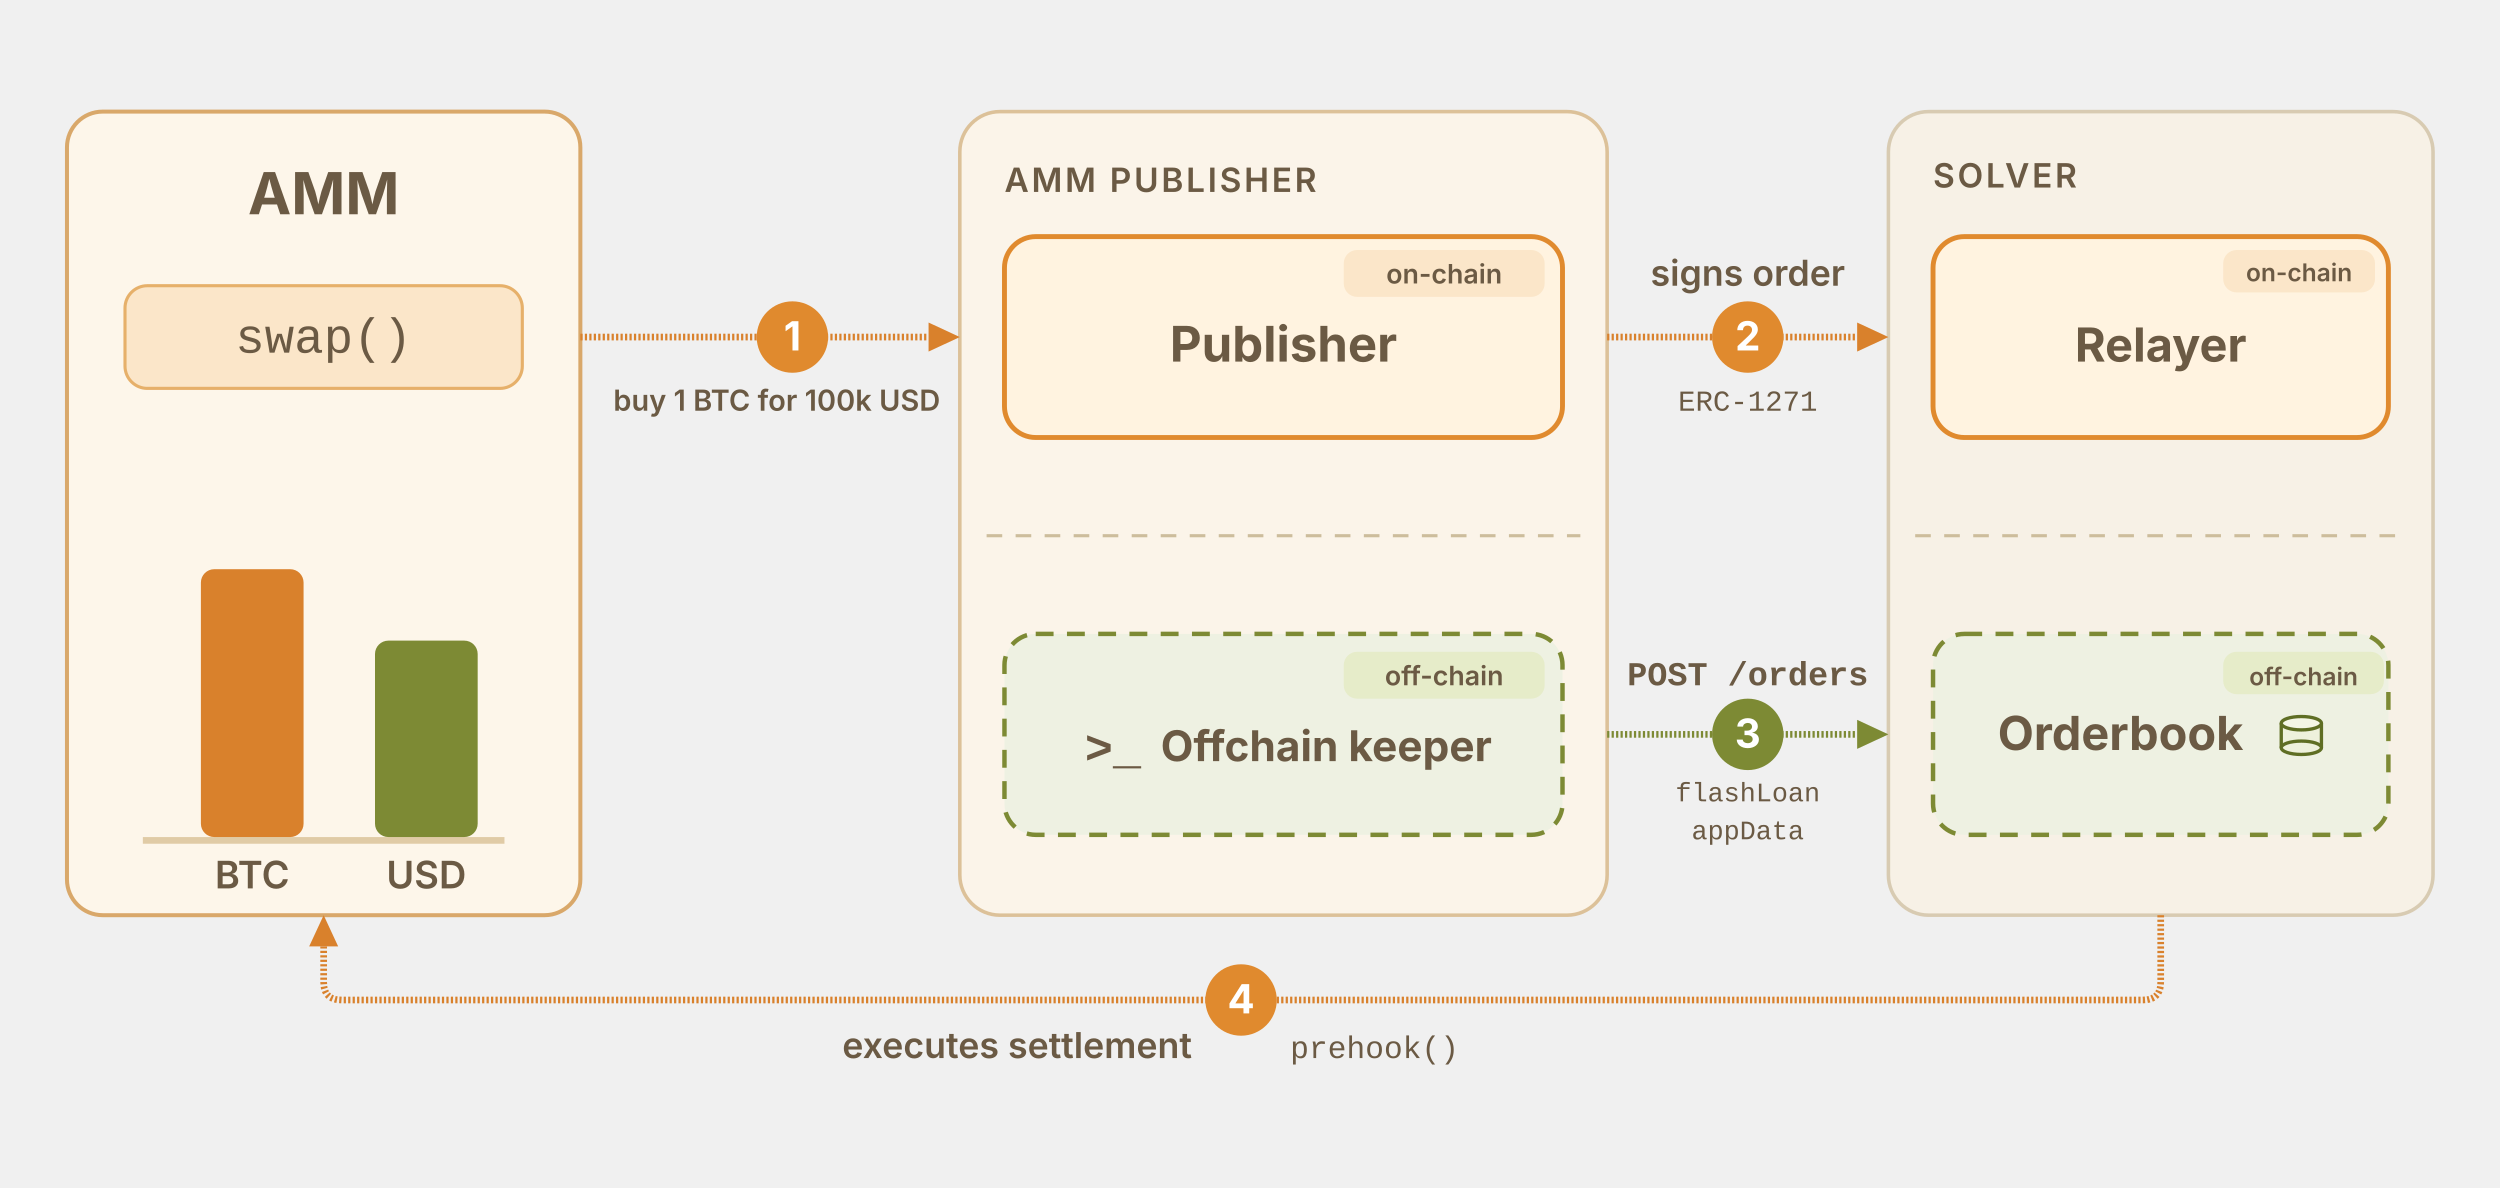
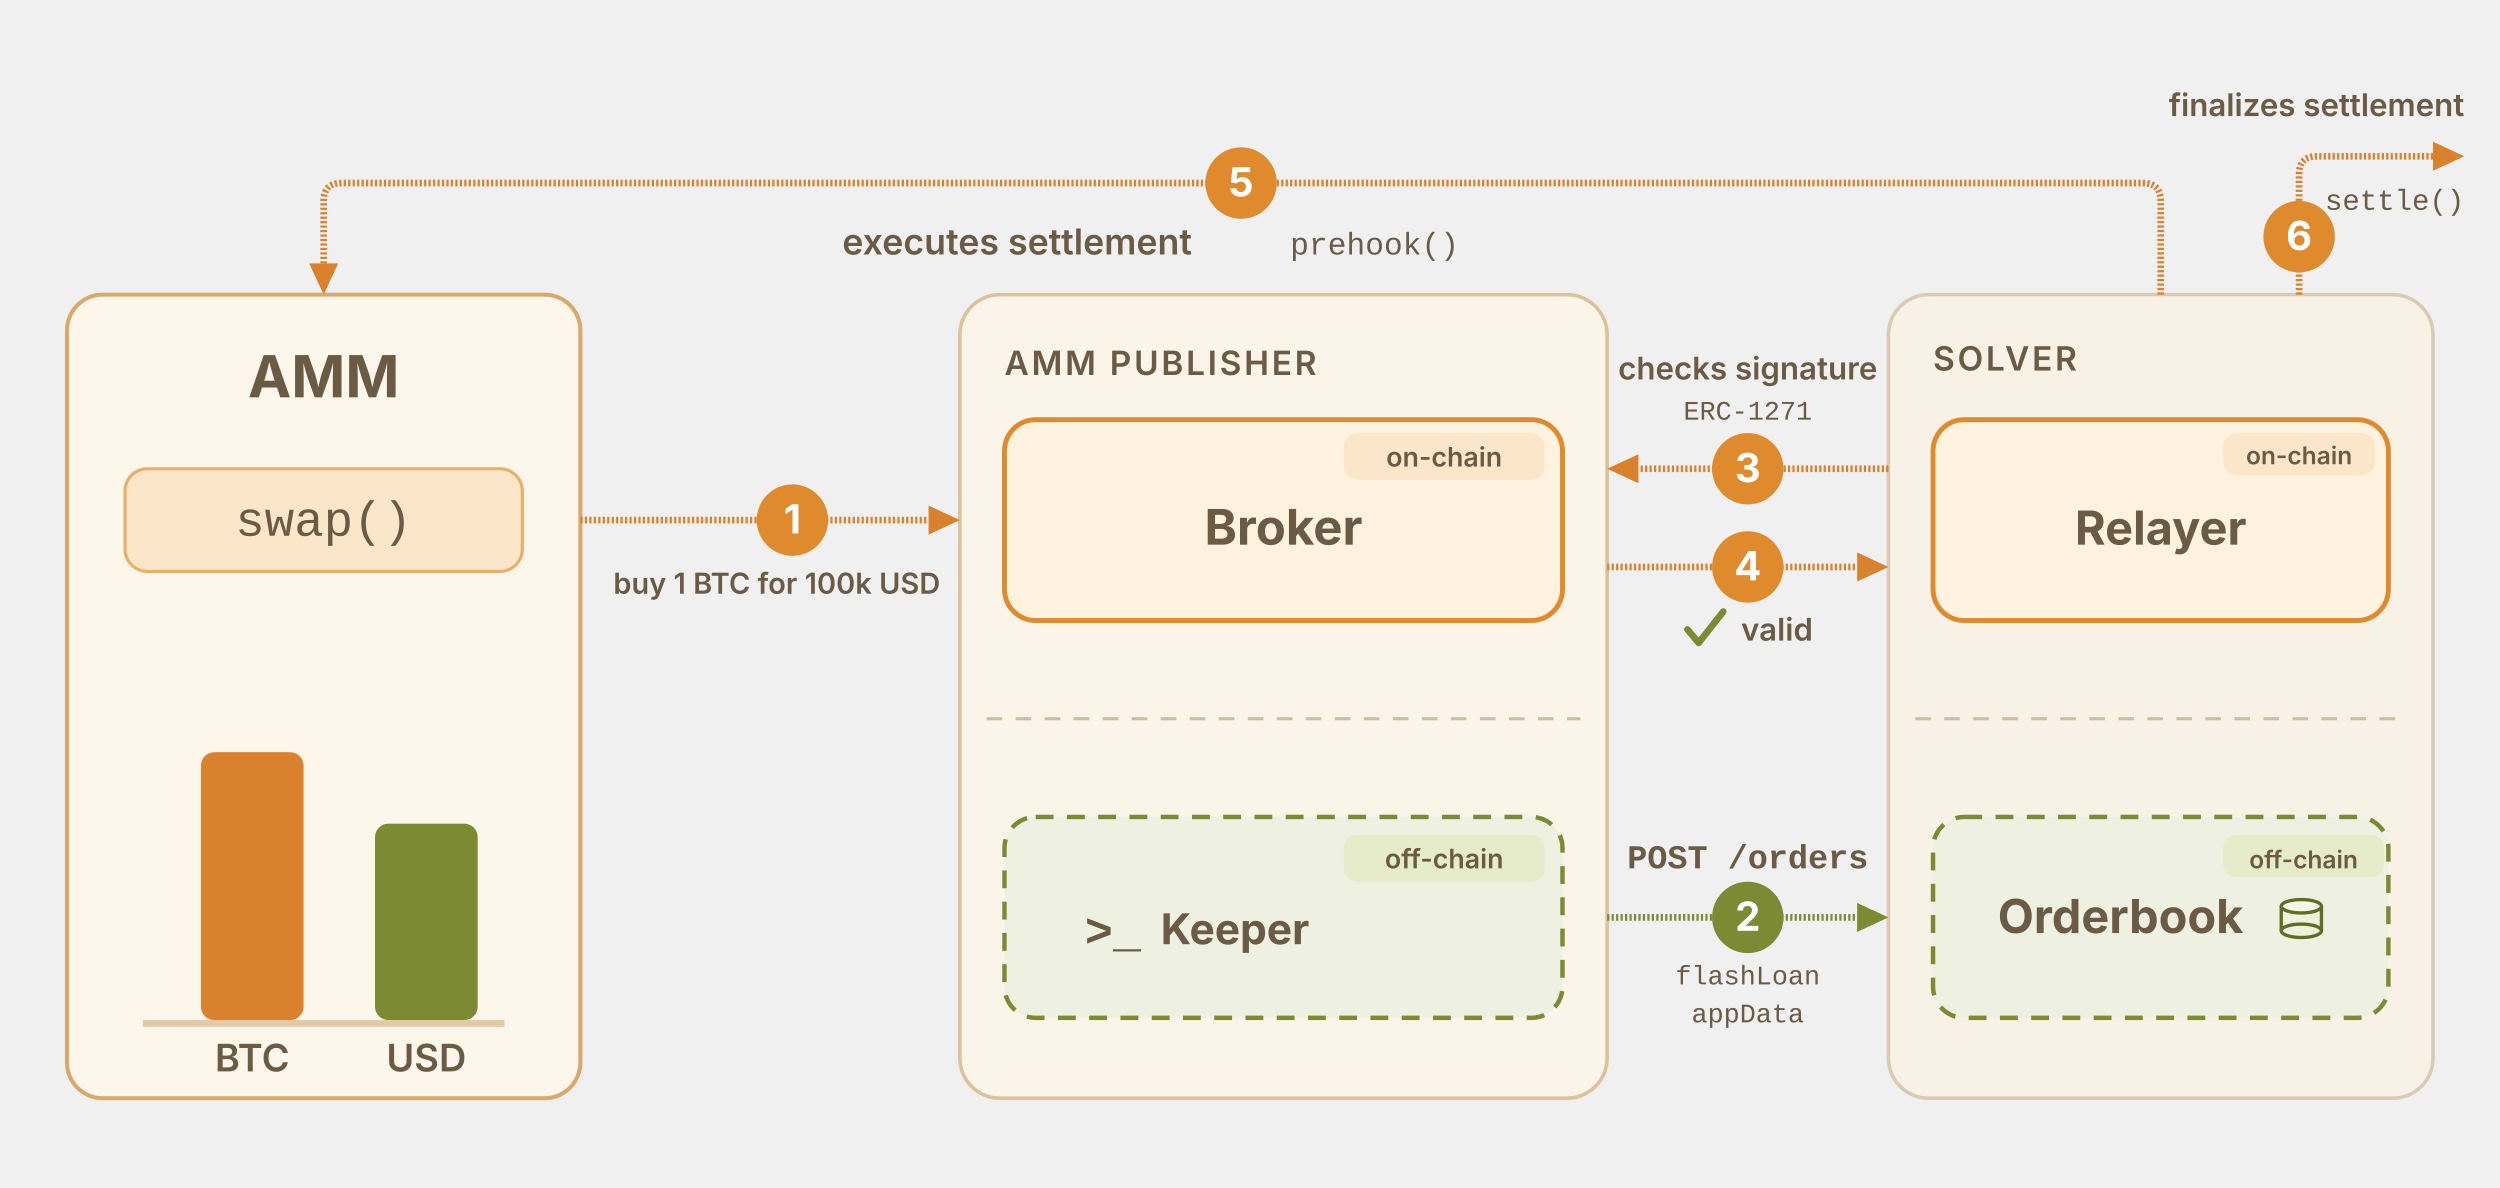
<svg xmlns="http://www.w3.org/2000/svg" width="100%" viewBox="0 100 1120 532" role="img" font-family="'Anthropic Sans', -apple-system, system-ui, 'Segoe UI', sans-serif">
  <defs>
    <filter id="pglow" x="-60%" y="-60%" width="220%" height="220%">
      <feGaussianBlur stdDeviation="4" />
    </filter>
    <style>
    text{ fill:#6b5a44; }
    .mono{ font-family:'SFMono-Regular', ui-monospace, 'Courier New', monospace; }
    .num{ fill:#fff; font-weight:700; }

-     /* arrows draw themselves in sequence: 1 buy/sell -&gt; (2 sign &amp; 3 post) -&gt; 4 execute,
+     /* arrows draw themselves in sequence: 1 quote -&gt; 2 post -&gt; 3 ERC-1271 -&gt; 4 valid -&gt; 5 execute -&gt; 6 finalize,
       stay on screen as the picture builds up, then everything fades and loops.
       base state (and prefers-reduced-motion) is the fully drawn diagram. */
    .wire{ stroke-dasharray:1; stroke-dashoffset:0; fill:none; }
    .hl{opacity:0}

    .steps{animation:fadeAll 14s linear infinite}
+     .w1{animation:draw1 14s linear infinite}
+     .l1{animation:lab1 14s linear infinite}
    .w2{animation:draw2 14s linear infinite}
    .l2{animation:lab2 14s linear infinite}
-     .w34{animation:draw34 14s linear infinite}
-     .l34{animation:lab34 14s linear infinite}
+     .w3{animation:draw3 14s linear infinite}
+     .l3{animation:lab3 14s linear infinite}
+     .w4{animation:draw4 14s linear infinite}
+     .l4{animation:lab4 14s linear infinite}
    .w5{animation:draw5 14s linear infinite}
    .l5{animation:lab5 14s linear infinite}
+     .w6{animation:draw6 14s linear infinite}
+     .l6{animation:lab6 14s linear infinite}
    .hlAmm{animation:hlAmm 14s linear infinite}
    .hlPub{animation:hlPub 14s linear infinite}
    .hlSolver{animation:hlSolver 14s linear infinite}
    .poolBtc{transform-box:fill-box; transform-origin:50% 100%; animation:poolBtc 28s ease-in-out infinite}
    .poolUsd{transform-box:fill-box; transform-origin:50% 100%; animation:poolUsd 28s ease-in-out infinite}
    /* the 5 steps replay every 14s; the quote text alternates buy/sell across the two passes */
    .qBuy{animation:qBuy 28s linear infinite}
    .qSell{opacity:0; animation:qSell 28s linear infinite}

-     /* snappy draws in sequence: 1 buy/sell (2%) -&gt; 2 sign &amp; 3 post (18%) -&gt; 4 execute (36%) */
-     @keyframes draw2{0%,2%{stroke-dashoffset:1}8%{stroke-dashoffset:0}100%{stroke-dashoffset:0}}
-     @keyframes lab2{0%,8%{opacity:0}10%{opacity:1}100%{opacity:1}}
-     @keyframes draw34{0%,18%{stroke-dashoffset:1}24%{stroke-dashoffset:0}100%{stroke-dashoffset:0}}
-     @keyframes lab34{0%,24%{opacity:0}26%{opacity:1}100%{opacity:1}}
-     @keyframes draw5{0%,36%{stroke-dashoffset:1}44%{stroke-dashoffset:0}100%{stroke-dashoffset:0}}
-     @keyframes lab5{0%,44%{opacity:0}46%{opacity:1}100%{opacity:1}}
+     /* snappy draws in sequence: 1 quote (2%) -&gt; 2 post (13%) -&gt; 3 ERC-1271 (25%) -&gt; 4 valid (35%) -&gt; 5 execute (46%) */
+     @keyframes draw1{0%,2%{stroke-dashoffset:1}8%{stroke-dashoffset:0}100%{stroke-dashoffset:0}}
+     @keyframes lab1{0%,8%{opacity:0}10%{opacity:1}100%{opacity:1}}
+     @keyframes draw2{0%,13%{stroke-dashoffset:1}19%{stroke-dashoffset:0}100%{stroke-dashoffset:0}}
+     @keyframes lab2{0%,19%{opacity:0}21%{opacity:1}100%{opacity:1}}
+     @keyframes draw3{0%,25%{stroke-dashoffset:1}30%{stroke-dashoffset:0}100%{stroke-dashoffset:0}}
+     @keyframes lab3{0%,30%{opacity:0}32%{opacity:1}100%{opacity:1}}
+     @keyframes draw4{0%,35%{stroke-dashoffset:1}40%{stroke-dashoffset:0}100%{stroke-dashoffset:0}}
+     @keyframes lab4{0%,40%{opacity:0}42%{opacity:1}100%{opacity:1}}
+     @keyframes draw5{0%,46%{stroke-dashoffset:1}54%{stroke-dashoffset:0}100%{stroke-dashoffset:0}}
+     @keyframes lab5{0%,54%{opacity:0}56%{opacity:1}100%{opacity:1}}
+     @keyframes draw6{0%,58%{stroke-dashoffset:1}64%{stroke-dashoffset:0}100%{stroke-dashoffset:0}}
+     @keyframes lab6{0%,64%{opacity:0}66%{opacity:1}100%{opacity:1}}
    /* whole picture holds, then fades before the loop restarts */
    @keyframes fadeAll{0%{opacity:1}93%{opacity:1}98%{opacity:0}100%{opacity:0}}

-     /* box glows pulse as each arrow arrives at its destination box */
-     @keyframes hlPub{0%,8%{opacity:0}11%{opacity:.42}16%{opacity:.42}22%{opacity:0}100%{opacity:0}}
-     @keyframes hlSolver{0%,24%{opacity:0}27%{opacity:.42}32%{opacity:.42}38%{opacity:0}100%{opacity:0}}
-     @keyframes hlAmm{0%,44%{opacity:0}47%{opacity:.42}62%{opacity:.42}72%{opacity:0}100%{opacity:0}}
+     /* box glows pulse as each arrow arrives at its destination box; both the publisher
+        and the solver light twice — the ERC-1271 call out and the validity back */
+     @keyframes hlPub{0%,8%{opacity:0}11%{opacity:.42}16%{opacity:.42}19%{opacity:0}30%{opacity:0}33%{opacity:.42}37%{opacity:.42}40%{opacity:0}100%{opacity:0}}
+     @keyframes hlSolver{0%,19%{opacity:0}22%{opacity:.42}26%{opacity:.42}29%{opacity:0}40%{opacity:0}43%{opacity:.42}48%{opacity:.42}52%{opacity:0}100%{opacity:0}}
+     @keyframes hlAmm{0%,54%{opacity:0}57%{opacity:.42}70%{opacity:.42}78%{opacity:0}100%{opacity:0}}

    /* pools on a 28s double cycle: buy pass raises BTC / lowers USD, sell pass restores.
-        22% and 72% = the moment arrow 4 lands in each 14s pass. */
-     @keyframes poolBtc{0%,22%{transform:scaleY(1)}26%{transform:scaleY(1.35)}72%{transform:scaleY(1.35)}76%{transform:scaleY(1)}100%{transform:scaleY(1)}}
-     @keyframes poolUsd{0%,22%{transform:scaleY(1)}26%{transform:scaleY(.72)}72%{transform:scaleY(.72)}76%{transform:scaleY(1)}100%{transform:scaleY(1)}}
+        27% and 77% = the moment arrow 5 lands in each 14s pass. */
+     @keyframes poolBtc{0%,27%{transform:scaleY(1)}31%{transform:scaleY(1.35)}77%{transform:scaleY(1.35)}81%{transform:scaleY(1)}100%{transform:scaleY(1)}}
+     @keyframes poolUsd{0%,27%{transform:scaleY(1)}31%{transform:scaleY(.72)}77%{transform:scaleY(.72)}81%{transform:scaleY(1)}100%{transform:scaleY(1)}}
    /* quote text: buy on the first pass, sell on the second; the switch lands
       at 50% of 28s, while fadeAll has everything at opacity 0 */
    @keyframes qBuy{0%,49%{opacity:1}50%,100%{opacity:0}}
    @keyframes qSell{0%,49%{opacity:0}50%,100%{opacity:1}}

    @media (prefers-reduced-motion: reduce){
-       .steps,.w1,.l1,.w2,.l2,.w34,.l34,.w5,.l5,.hlAmm,.hlPub,.hlSolver,.poolBtc,.poolUsd,.qBuy,.qSell{animation:none}
+       .steps,.w1,.l1,.w2,.l2,.w3,.l3,.w4,.l4,.w5,.l5,.w6,.l6,.hlAmm,.hlPub,.hlSolver,.poolBtc,.poolUsd,.qBuy,.qSell{animation:none}
      .hl{opacity:0}
    }
  </style>
  </defs>
-   <g transform="translate(-10 0)">
+   <g transform="translate(-10 82)">
    <rect x="40" y="150" width="230" height="360" rx="16" fill="#fdf6ea" stroke="#d9a86a" stroke-width="1.8" />
    <text x="155" y="196" text-anchor="middle" font-size="26" font-weight="700">AMM</text>
    <rect x="66" y="228" width="178" height="46" rx="10" fill="#fbe6c9" stroke="#e6b06a" stroke-width="1.4" />
    <text x="155" y="258" text-anchor="middle" font-size="22" class="mono" fill="#9a5a1f">swap()</text>
    <rect x="74" y="475" width="162" height="3" fill="#e0cba6" />
    <rect class="poolBtc" x="100" y="355" width="46" height="120" rx="6" fill="#d9812c" />
    <text x="123" y="498" text-anchor="middle" font-size="17" font-weight="600" fill="#c26a1f">BTC</text>
    <rect class="poolUsd" x="178" y="387" width="46" height="88" rx="6" fill="#7d8a34" />
    <text x="201" y="498" text-anchor="middle" font-size="17" font-weight="600" fill="#5f6e24">USD</text>
    <rect x="440" y="150" width="290" height="360" rx="18" fill="#fbf4e9" stroke="#dcc199" stroke-width="1.6" />
    <text x="460" y="186" font-size="15" font-weight="600" letter-spacing="1.2" fill="#b79a72">AMM PUBLISHER</text>
    <line x1="452" y1="340" x2="718" y2="340" stroke="#cdbd9c" stroke-width="1.4" stroke-dasharray="7 6" />
    <rect x="460" y="206" width="250" height="90" rx="14" fill="#fff3e0" stroke="#e08a2e" stroke-width="2.2" />
-     <text x="585" y="262" text-anchor="middle" font-size="22" font-weight="700">Publisher</text>
+     <text x="585" y="262" text-anchor="middle" font-size="22" font-weight="700">Broker</text>
    <rect x="612" y="212" width="90" height="21" rx="6" fill="#fbe6c9" />
    <text x="657" y="227" text-anchor="middle" font-size="12" font-weight="600" fill="#c26a1f">on-chain</text>
    <rect x="460" y="384" width="250" height="90" rx="14" fill="#eef1e2" stroke="#7d8a34" stroke-width="2" stroke-dasharray="8 6" />
    <text x="496" y="442" font-size="21" font-weight="700" class="mono" fill="#4f5e1e">&gt;_</text>
-     <text x="530" y="441" font-size="19" font-weight="700" fill="#4f5e1e">Offchain keeper</text>
+     <text x="530" y="441" font-size="19" font-weight="700" fill="#4f5e1e">Keeper</text>
    <rect x="612" y="392" width="90" height="21" rx="6" fill="#e6ecc9" />
    <text x="657" y="407" text-anchor="middle" font-size="12" font-weight="600" fill="#5f6e24">off-chain</text>
    <rect x="856" y="150" width="244" height="360" rx="18" fill="#f7f1e6" stroke="#d8cbb2" stroke-width="1.6" />
    <text x="876" y="184" font-size="15" font-weight="600" letter-spacing="1.2" fill="#9a8a6a">SOLVER</text>
    <line x1="868" y1="340" x2="1088" y2="340" stroke="#cdbd9c" stroke-width="1.4" stroke-dasharray="7 6" />
    <rect x="876" y="206" width="204" height="90" rx="14" fill="#fff3e0" stroke="#e08a2e" stroke-width="2.2" />
    <text x="978" y="262" text-anchor="middle" font-size="21" font-weight="700">Relayer</text>
    <rect x="1006" y="212" width="68" height="19" rx="6" fill="#fbe6c9" />
    <text x="1040" y="226" text-anchor="middle" font-size="11" font-weight="600" fill="#c26a1f">on-chain</text>
    <rect x="876" y="384" width="204" height="90" rx="14" fill="#eef1e2" stroke="#7d8a34" stroke-width="2" stroke-dasharray="8 6" />
    <rect x="1006" y="392" width="72" height="19" rx="6" fill="#e6ecc9" />
    <text x="1042" y="407" text-anchor="middle" font-size="11" font-weight="600" fill="#5f6e24">off-chain</text>
    <text x="960" y="436" text-anchor="middle" font-size="21" font-weight="700">Orderbook</text>
    <g stroke="#5f6e24" stroke-width="1.5">
      <rect x="1032" y="424" width="18" height="11" fill="#eef1dc" stroke="none" />
      <line x1="1032" y1="424" x2="1032" y2="435" />
      <line x1="1050" y1="424" x2="1050" y2="435" />
      <ellipse cx="1041" cy="435" rx="9" ry="3" fill="#eef1dc" />
      <ellipse cx="1041" cy="424" rx="9" ry="3" fill="#f4f6e6" />
    </g>
    <g class="steps">
-       <path class="wire w2" pathLength="1" d="M270,251 L426,251" stroke="#d9812c" stroke-width="3" />
-       <g class="l2">
+       <path class="wire w1" pathLength="1" d="M270,251 L426,251" stroke="#d9812c" stroke-width="3" />
+       <g class="l1">
        <path d="M440,251 L426,244.5 L426,257.5 Z" fill="#d9812c" />
        <circle cx="365" cy="251" r="16" fill="#e08a2e" />
        <text x="365" y="257" text-anchor="middle" font-size="18" class="num">1</text>
        <text class="qBuy" x="358" y="284" text-anchor="middle" font-size="13" font-weight="600" fill="#c26a1f">buy 1 BTC for 100k USD</text>
        <text class="qSell" x="358" y="284" text-anchor="middle" font-size="13" font-weight="600" fill="#c26a1f">sell 1 BTC for 100k USD</text>
      </g>
-       <path class="wire w34" pathLength="1" d="M730,251 L842,251" stroke="#d9812c" stroke-width="3" />
-       <g class="l34">
-         <path d="M856,251 L842,244.5 L842,257.5 Z" fill="#d9812c" />
-         <text x="793" y="228" text-anchor="middle" font-size="16" font-weight="600" fill="#c26a1f">signs order</text>
-         <circle cx="793" cy="251" r="16" fill="#e08a2e" />
-         <text x="793" y="257" text-anchor="middle" font-size="18" class="num">2</text>
-         <text x="793" y="284" text-anchor="middle" font-size="13" class="mono" fill="#c88a4a">ERC-1271</text>
-       </g>
-       <path class="wire w34" pathLength="1" d="M730,429 L842,429" stroke="#7d8a34" stroke-width="3" />
-       <g class="l34">
+       <path class="wire w2" pathLength="1" d="M730,429 L842,429" stroke="#7d8a34" stroke-width="3" />
+       <g class="l2">
        <path d="M856,429 L842,422.5 L842,435.5 Z" fill="#7d8a34" />
        <text x="793" y="407" text-anchor="middle" font-size="15" class="mono" font-weight="600" fill="#5f6e24">POST /orders</text>
        <circle cx="793" cy="429" r="16" fill="#7d8a34" />
-         <text x="793" y="435" text-anchor="middle" font-size="18" class="num">3</text>
+         <text x="793" y="435" text-anchor="middle" font-size="18" class="num">2</text>
        <text x="793" y="459" text-anchor="middle" font-size="12" class="mono" fill="#8a9a5a">flashLoan</text>
        <text x="793" y="476" text-anchor="middle" font-size="12" class="mono" fill="#8a9a5a">appData</text>
      </g>
-       <path class="wire w5" pathLength="1" d="M978,510 L978,540 Q978,548 970,548 L163,548 Q155,548 155,540 L155,524" stroke="#d9812c" stroke-width="3" />
+       <path class="wire w3" pathLength="1" d="M856,228 L744,228" stroke="#d9812c" stroke-width="3" />
+       <g class="l3">
+         <path d="M730,228 L744,221.5 L744,234.5 Z" fill="#d9812c" />
+         <text x="793" y="188" text-anchor="middle" font-size="14" font-weight="600" fill="#c26a1f">checks signature</text>
+         <text x="793" y="206" text-anchor="middle" font-size="12" class="mono" fill="#c88a4a">ERC-1271</text>
+         <circle cx="793" cy="228" r="16" fill="#e08a2e" />
+         <text x="793" y="234" text-anchor="middle" font-size="18" class="num">3</text>
+       </g>
+       <path class="wire w4" pathLength="1" d="M730,272 L842,272" stroke="#d9812c" stroke-width="3" />
+       <g class="l4">
+         <path d="M856,272 L842,265.5 L842,278.5 Z" fill="#d9812c" />
+         <circle cx="793" cy="272" r="16" fill="#e08a2e" />
+         <text x="793" y="278" text-anchor="middle" font-size="18" class="num">4</text>
+         <path d="M766,300 l5,6 l11,-14" fill="none" stroke="#7d8a34" stroke-width="3" stroke-linecap="round" stroke-linejoin="round" />
+         <text x="790" y="305" text-anchor="start" font-size="14" font-weight="600" fill="#5f6e24">valid</text>
+       </g>
+       <path class="wire w5" pathLength="1" d="M978,150 L978,108 Q978,100 970,100 L163,100 Q155,100 155,108 L155,136" stroke="#d9812c" stroke-width="3" />
      <g class="l5">
-         <path d="M155,510 L148.5,524 L161.5,524 Z" fill="#d9812c" />
-         <circle cx="566" cy="548" r="16" fill="#e08a2e" />
-         <text x="566" y="554" text-anchor="middle" font-size="18" class="num">4</text>
-         <text x="544" y="574" text-anchor="end" font-size="16" font-weight="600" fill="#c26a1f">executes settlement</text>
-         <text x="588" y="574" text-anchor="start" font-size="14" class="mono" fill="#c88a4a">prehook()</text>
+         <path d="M155,150 L148.5,136 L161.5,136 Z" fill="#d9812c" />
+         <circle cx="566" cy="100" r="16" fill="#e08a2e" />
+         <text x="566" y="106" text-anchor="middle" font-size="18" class="num">5</text>
+         <text x="544" y="132" text-anchor="end" font-size="16" font-weight="600" fill="#c26a1f">executes settlement</text>
+         <text x="588" y="132" text-anchor="start" font-size="14" class="mono" fill="#c88a4a">prehook()</text>
+       </g>
+       <path class="wire w6" pathLength="1" d="M1040,150 L1040,96 Q1040,88 1048,88 L1100,88" stroke="#d9812c" stroke-width="3" />
+       <g class="l6">
+         <path d="M1114,88 L1100,81.5 L1100,94.5 Z" fill="#d9812c" />
+         <circle cx="1040" cy="124" r="16" fill="#e08a2e" />
+         <text x="1040" y="130" text-anchor="middle" font-size="18" class="num">6</text>
+         <text x="1114" y="70" text-anchor="end" font-size="14" font-weight="600" fill="#c26a1f">finalizes settlement</text>
+         <text x="1114" y="112" text-anchor="end" font-size="13" class="mono" fill="#c88a4a">settle()</text>
      </g>
    </g>
    <rect class="hl hlAmm" x="40" y="150" width="230" height="360" rx="16" fill="none" stroke="#e0a24a" stroke-width="2.5" filter="url(#pglow)" />
    <rect class="hl hlPub" x="440" y="150" width="290" height="360" rx="18" fill="none" stroke="#e0a24a" stroke-width="2.5" filter="url(#pglow)" />
    <rect class="hl hlSolver" x="856" y="150" width="244" height="360" rx="18" fill="none" stroke="#e0a24a" stroke-width="2.5" filter="url(#pglow)" />
  </g>
</svg>
